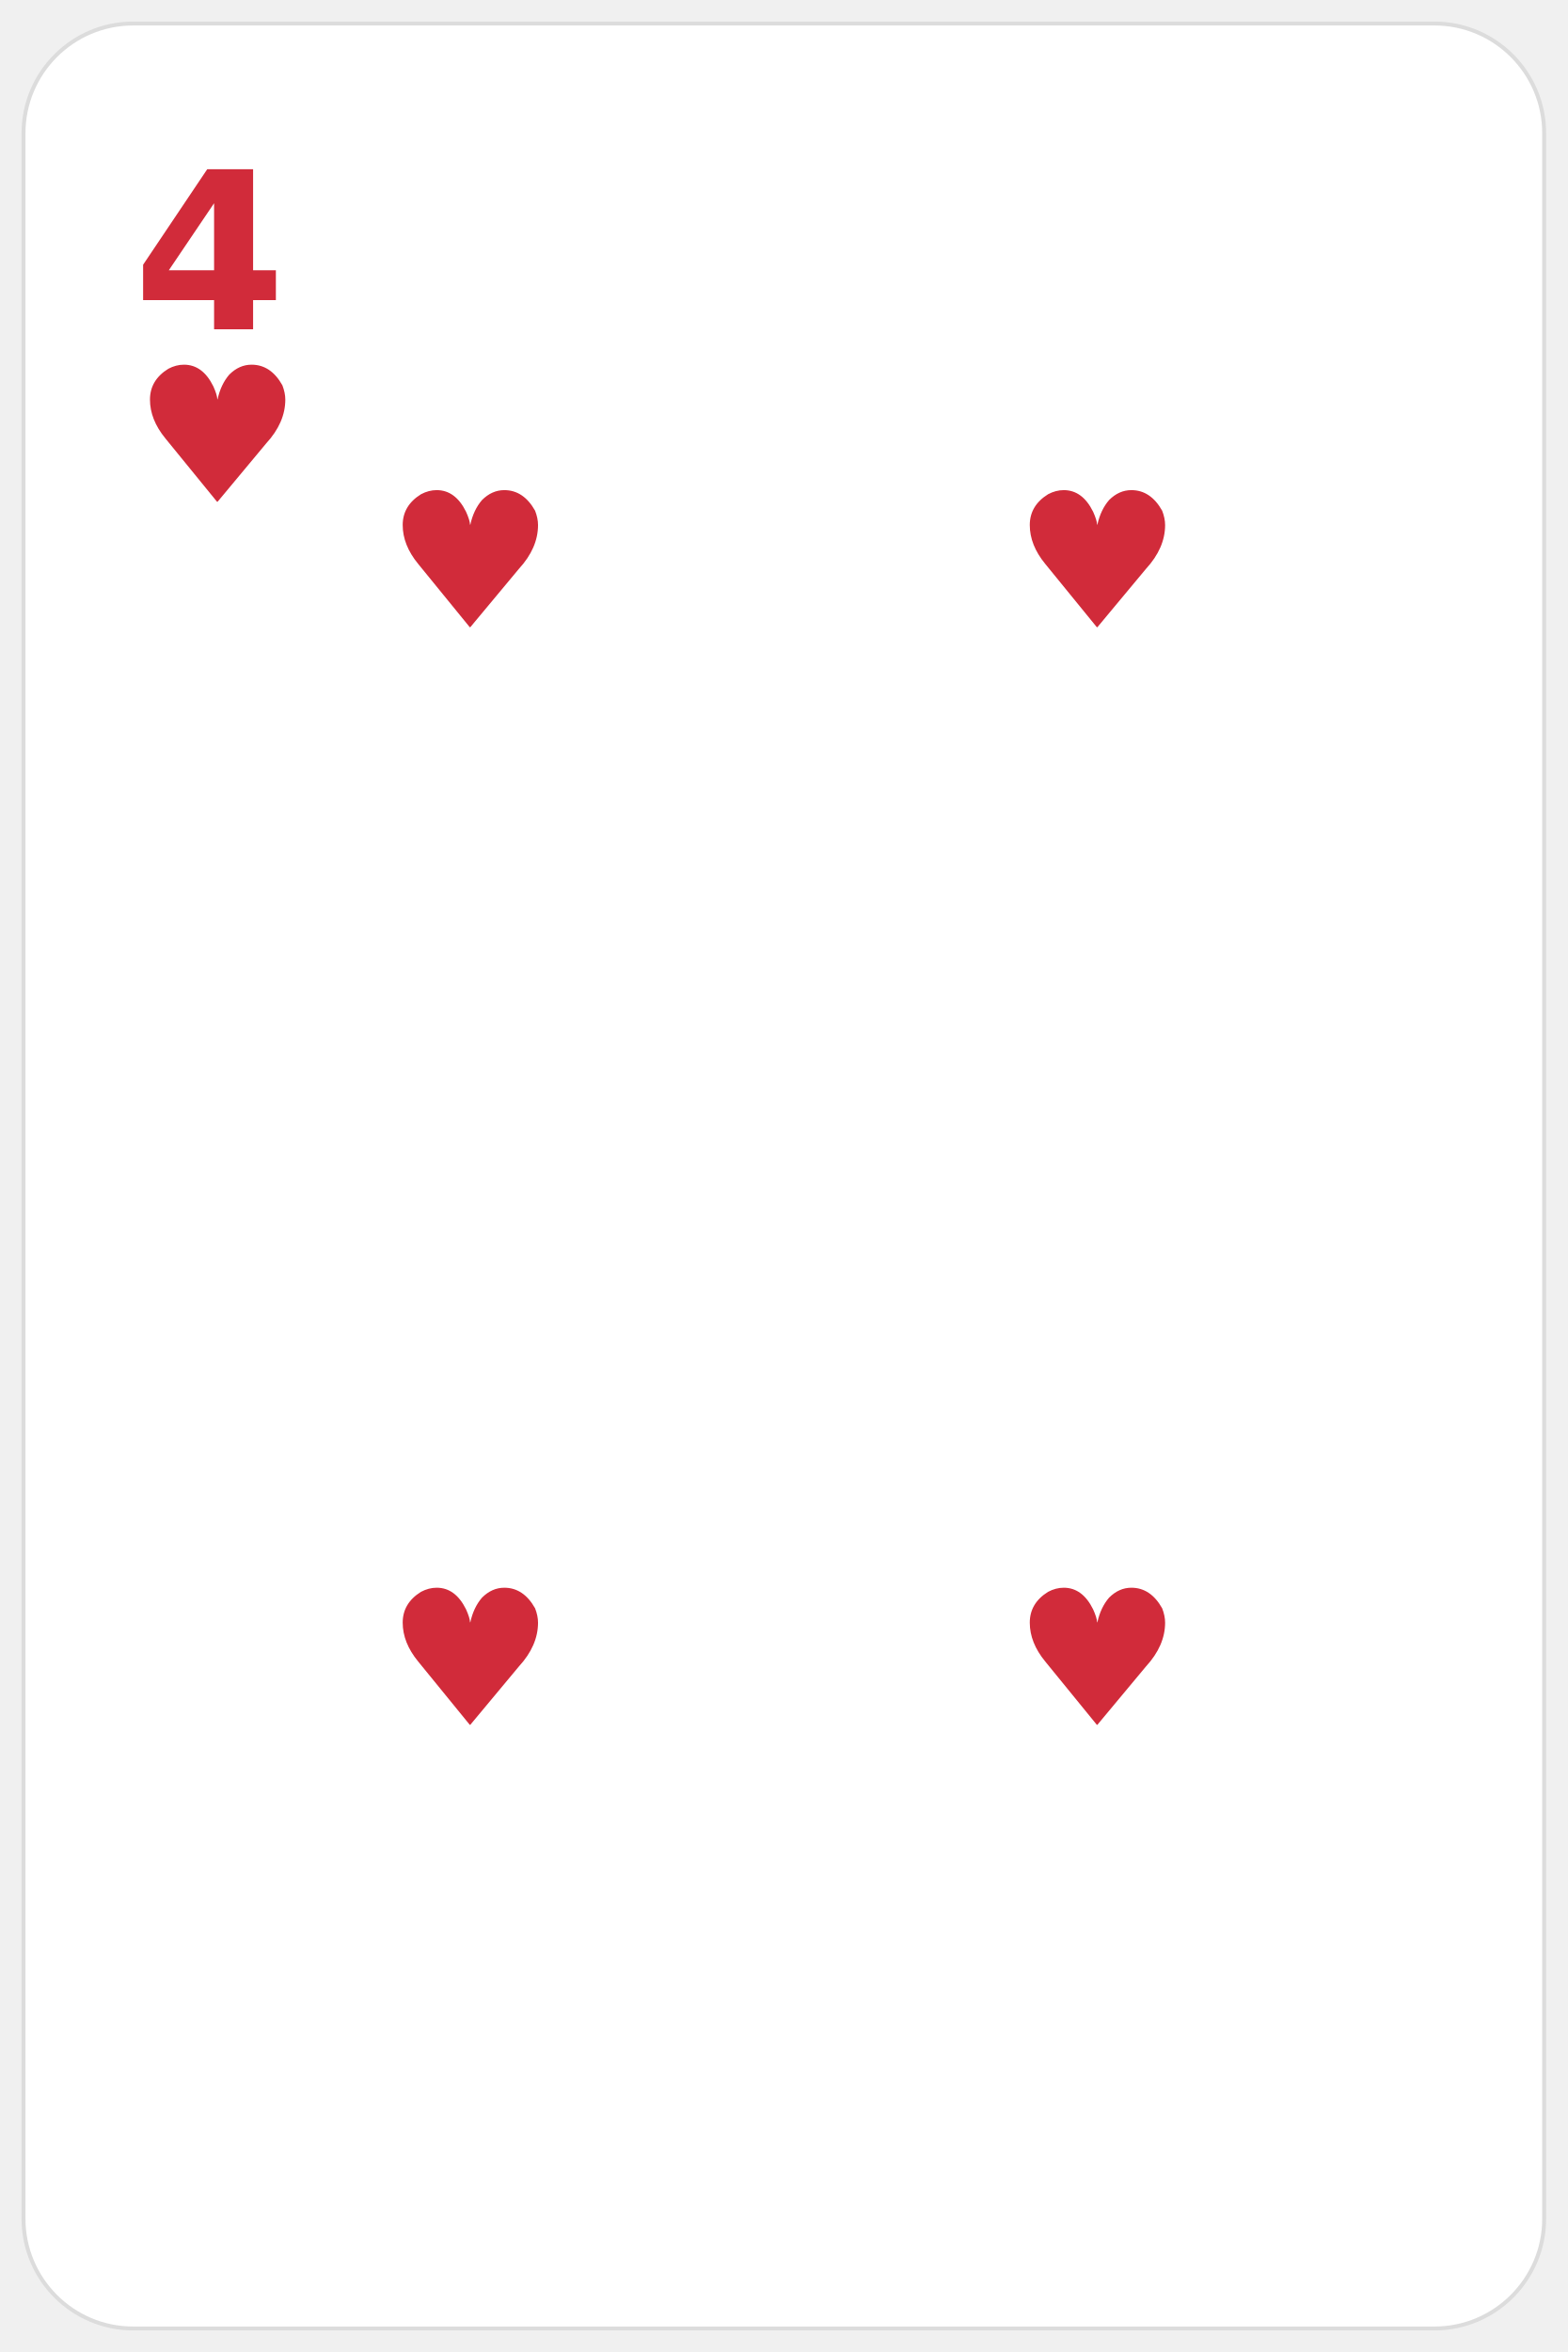
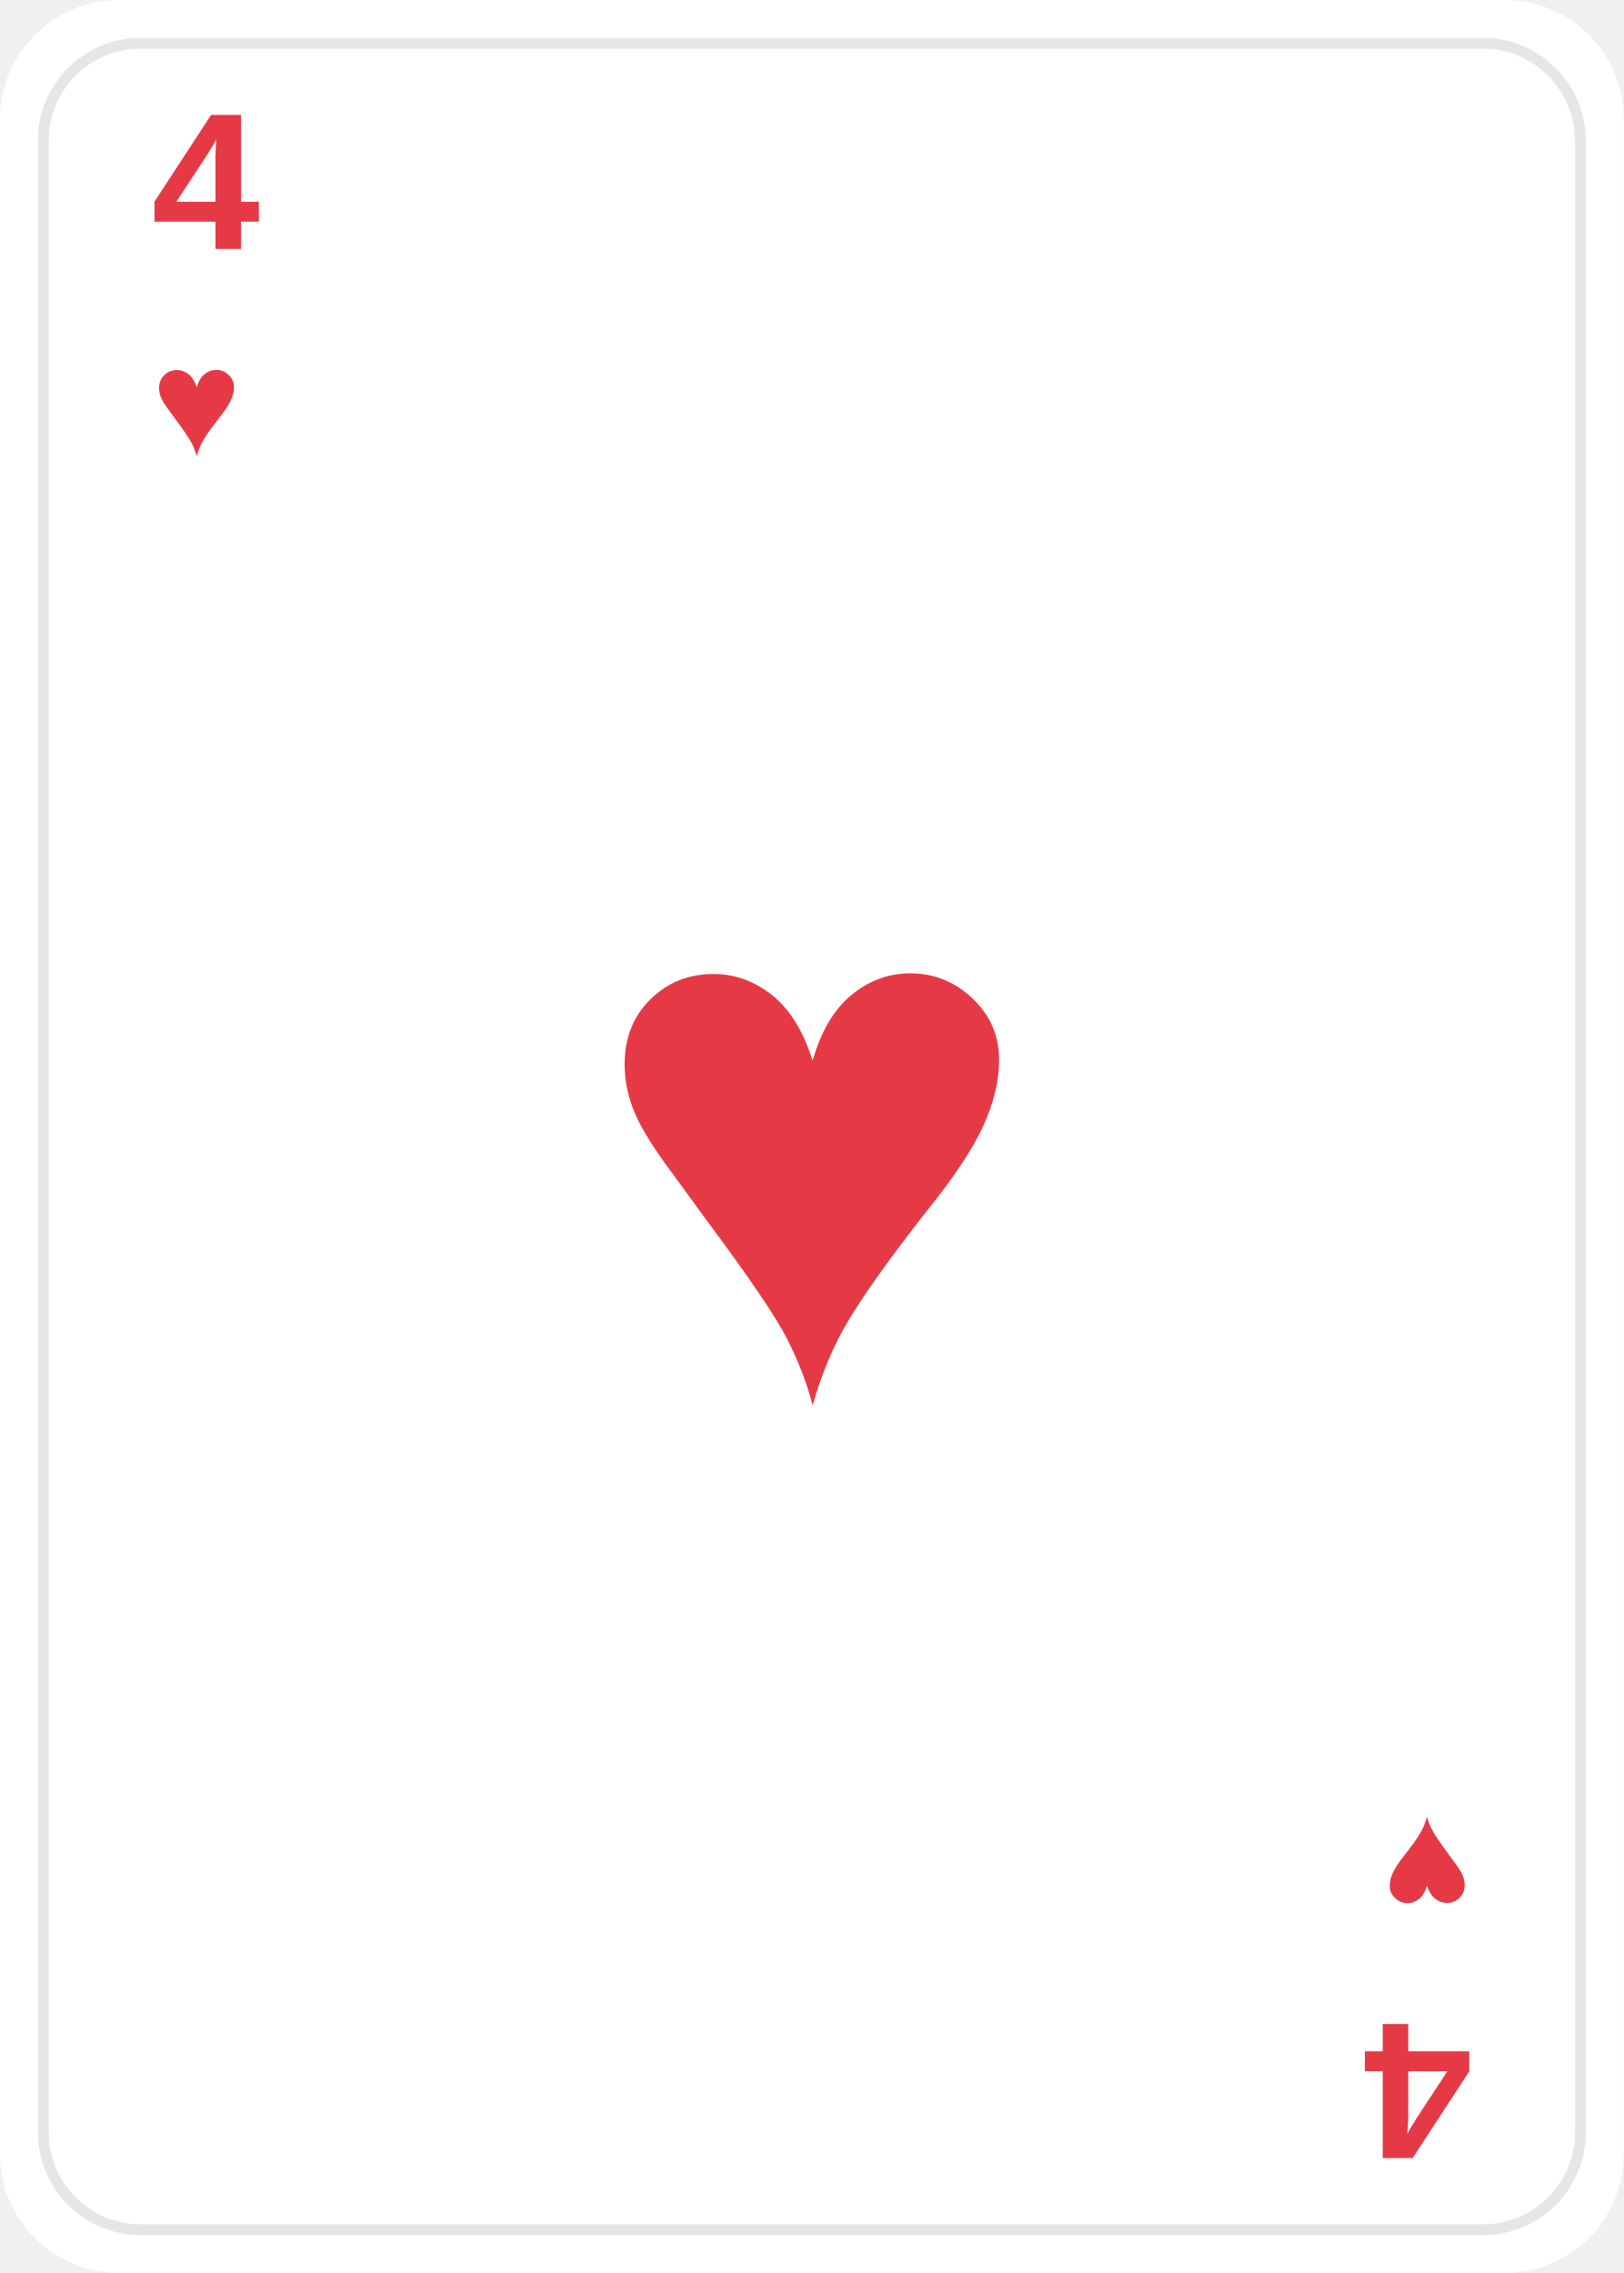
- <svg xmlns="http://www.w3.org/2000/svg" width="400" height="600" viewBox="0 0 400 600">
-   <rect x="6" y="6" width="388" height="588" rx="28" ry="28" fill="#ffffff" stroke="#dcdcdc" />
-   <text x="34" y="84" font-family="DejaVu Sans" font-weight="800" fill="#d12b3a" font-size="56">4</text>
-   <text x="34" y="128" font-family="DejaVu Sans" font-weight="700" fill="#d12b3a" font-size="48">♥</text>
-   <text x="120" y="160" font-family="DejaVu Sans" font-weight="800" fill="#d12b3a" font-size="48" text-anchor="middle">♥</text>
-   <text x="280" y="160" font-family="DejaVu Sans" font-weight="800" fill="#d12b3a" font-size="48" text-anchor="middle">♥</text>
-   <text x="120" y="440" font-family="DejaVu Sans" font-weight="800" fill="#d12b3a" font-size="48" text-anchor="middle">♥</text>
-   <text x="280" y="440" font-family="DejaVu Sans" font-weight="800" fill="#d12b3a" font-size="48" text-anchor="middle">♥</text>
+ <svg xmlns="http://www.w3.org/2000/svg" width="300" height="420" viewBox="0 0 300 420" xml:lang="en">
+   <rect width="300" height="420" rx="22" fill="#ffffff" />
+   <rect x="8" y="8" width="284" height="404" rx="18" fill="none" stroke="#e6e6e6" stroke-width="2" />
+   <text x="28" y="46" font-family="Arial, Helvetica, sans-serif" font-size="36" font-weight="700" fill="#E63946">
+     4
+   </text>
+   <text x="28" y="84" font-family="Arial, Helvetica, sans-serif" font-size="28" fill="#E63946">
+     ♥
+   </text>
+   <text x="50%" y="52%" font-family="Arial, Helvetica, sans-serif" font-size="140" font-weight="700" fill="#E63946" text-anchor="middle" dominant-baseline="middle">♥</text>
+   <g transform="translate(300,420) rotate(180)">
+     <text x="28" y="46" font-family="Arial, Helvetica, sans-serif" font-size="36" font-weight="700" fill="#E63946">
+       4
+     </text>
+     <text x="28" y="84" font-family="Arial, Helvetica, sans-serif" font-size="28" fill="#E63946">
+       ♥
+     </text>
+   </g>
</svg>
